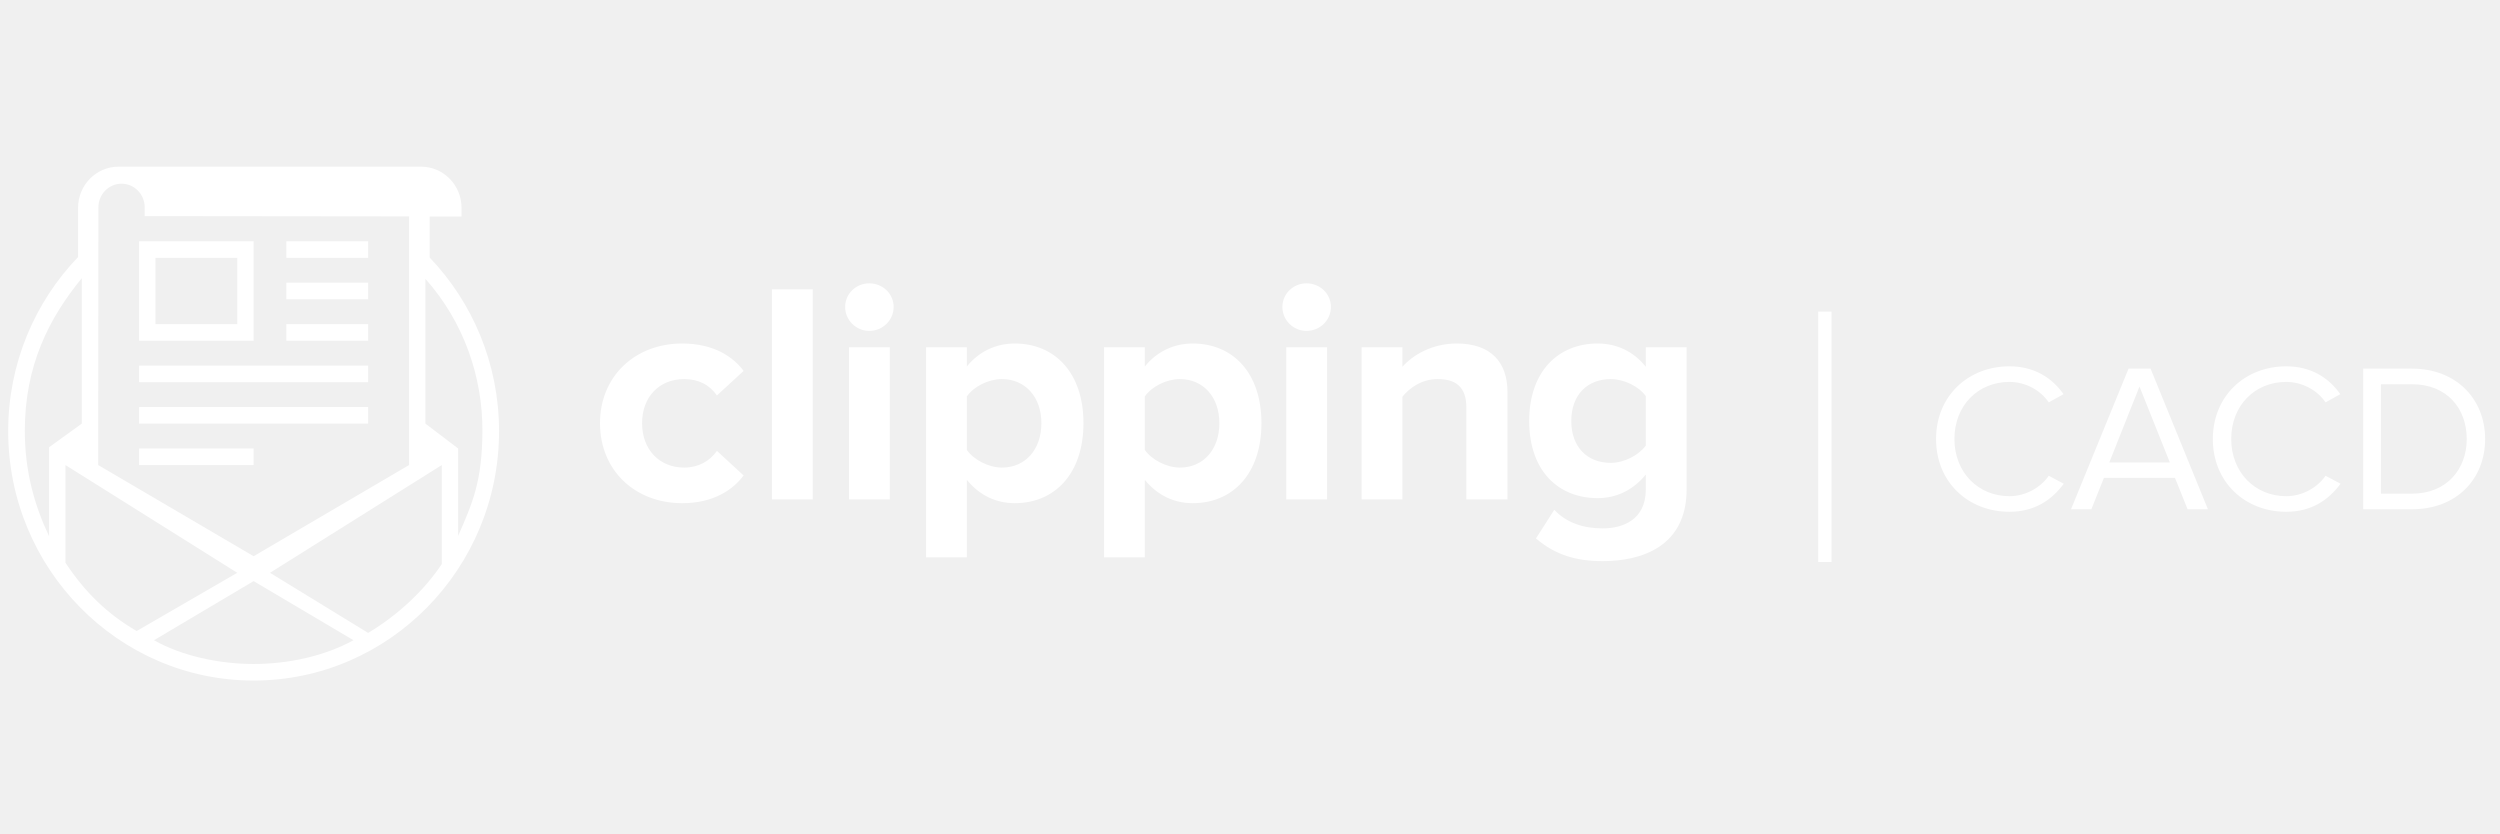
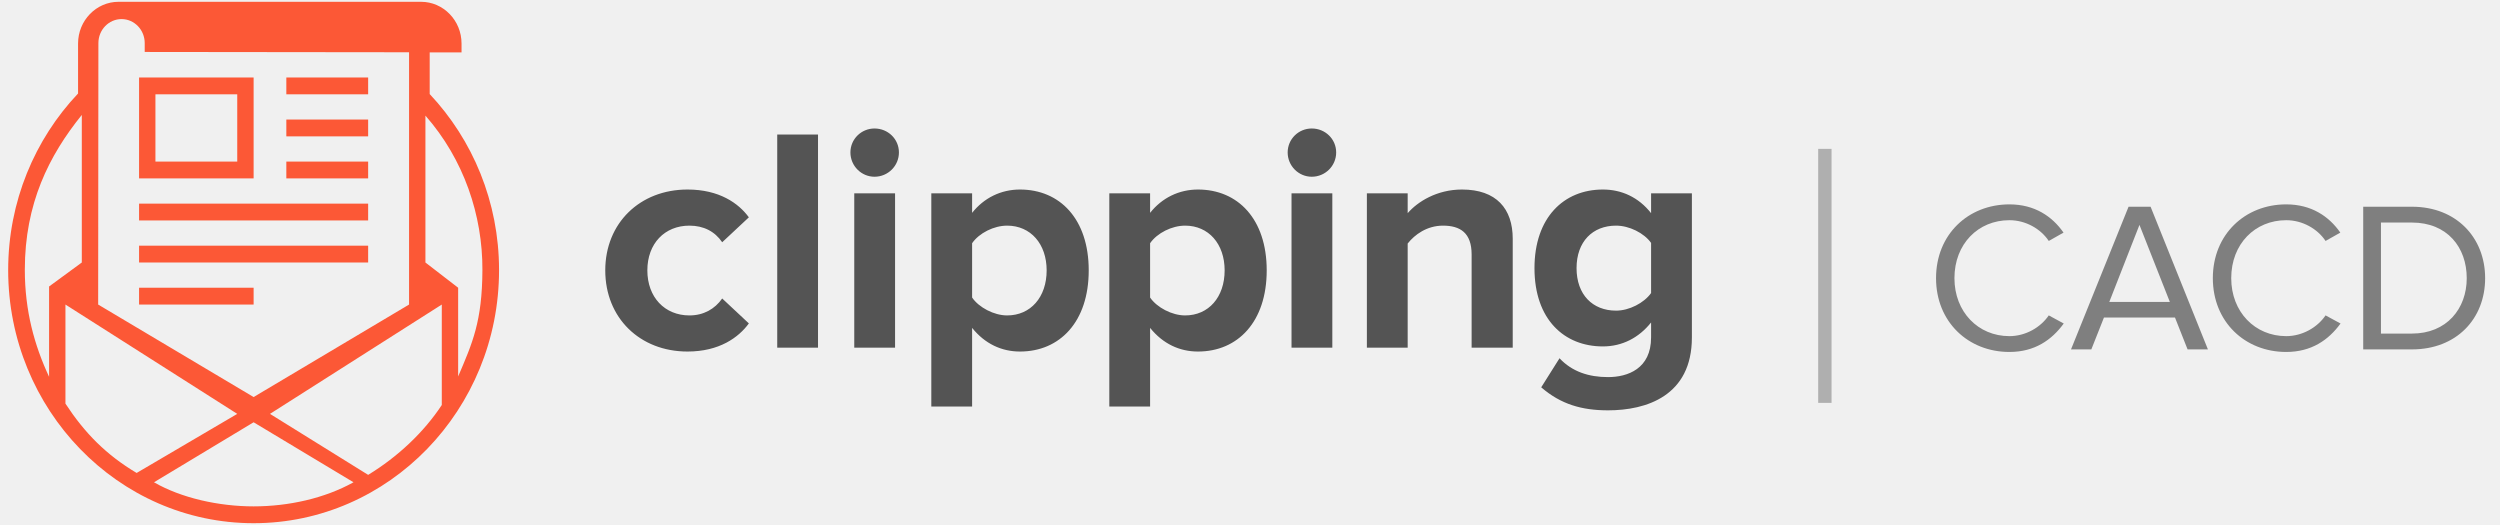
- <svg xmlns="http://www.w3.org/2000/svg" width="150" height="50" viewBox="0 0 150 50" fill="none">
-   <g clip-path="url(#clip0_105_1487)">
-     <path d="M120.565 30.707C122.079 30.707 123.106 29.999 123.825 29.025L122.926 28.544C122.438 29.253 121.54 29.771 120.565 29.771C118.691 29.771 117.266 28.342 117.266 26.343C117.266 24.319 118.691 22.915 120.565 22.915C121.54 22.915 122.438 23.421 122.926 24.142L123.812 23.649C123.132 22.688 122.079 21.979 120.565 21.979C118.101 21.979 116.163 23.75 116.163 26.343C116.163 28.936 118.101 30.707 120.565 30.707ZM125.48 30.556L126.237 28.671H130.498L131.256 30.556H132.475L129.035 22.118H127.713L124.261 30.556H125.48ZM130.19 27.747H126.558L128.368 23.194L130.19 27.747ZM137.172 30.707C138.687 30.707 139.713 29.999 140.432 29.025L139.534 28.544C139.046 29.253 138.148 29.771 137.172 29.771C135.298 29.771 133.874 28.342 133.874 26.343C133.874 24.319 135.298 22.915 137.172 22.915C138.148 22.915 139.046 23.421 139.534 24.142L140.419 23.649C139.739 22.688 138.687 21.979 137.172 21.979C134.708 21.979 132.77 23.75 132.77 26.343C132.77 28.936 134.708 30.707 137.172 30.707ZM144.719 30.556C147.388 30.556 149.108 28.747 149.108 26.343C149.108 23.953 147.388 22.118 144.719 22.118H141.792V30.556H144.719ZM144.719 29.62H142.858V23.055H144.719C146.836 23.055 148.004 24.522 148.004 26.343C148.004 28.152 146.798 29.62 144.719 29.62Z" fill="white" />
-     <path d="M109.893 18.697H109.091V33.718H109.893V18.697Z" fill="white" />
-     <path fill-rule="evenodd" clip-rule="evenodd" d="M40.934 30.191C38.082 30.191 36 28.206 36 25.391C36 22.594 38.082 20.61 40.934 20.61C42.843 20.61 43.999 21.422 44.616 22.254L43.016 23.728C42.573 23.085 41.898 22.745 41.05 22.745C39.566 22.745 38.525 23.803 38.525 25.391C38.525 26.978 39.566 28.055 41.05 28.055C41.898 28.055 42.573 27.677 43.016 27.054L44.616 28.528C43.999 29.359 42.843 30.191 40.934 30.191ZM48.765 29.964H46.317V17.359H48.765V29.964ZM52.154 19.854C51.364 19.854 50.709 19.211 50.709 18.417C50.709 17.624 51.364 17 52.154 17C52.964 17 53.619 17.624 53.619 18.417C53.619 19.211 52.964 19.854 52.154 19.854ZM53.388 29.964H50.94V20.836H53.388V29.964ZM60.883 30.191C59.784 30.191 58.782 29.737 58.011 28.792V33.441H55.563V20.836H58.011V21.989C58.724 21.101 59.746 20.61 60.883 20.61C63.273 20.61 65.008 22.348 65.008 25.391C65.008 28.433 63.273 30.191 60.883 30.191ZM60.112 28.055C61.519 28.055 62.483 26.978 62.483 25.391C62.483 23.822 61.519 22.745 60.112 22.745C59.322 22.745 58.435 23.18 58.011 23.784V26.997C58.416 27.583 59.322 28.055 60.112 28.055ZM71.562 30.191C70.464 30.191 69.461 29.737 68.69 28.792V33.441H66.242V20.836H68.69V21.989C69.403 21.101 70.425 20.61 71.562 20.61C73.952 20.61 75.687 22.348 75.687 25.391C75.687 28.433 73.952 30.191 71.562 30.191ZM70.791 28.055C72.198 28.055 73.162 26.978 73.162 25.391C73.162 23.822 72.198 22.745 70.791 22.745C70.001 22.745 69.114 23.18 68.69 23.784V26.997C69.095 27.583 70.001 28.055 70.791 28.055ZM78.39 19.854C77.599 19.854 76.944 19.211 76.944 18.417C76.944 17.624 77.599 17 78.39 17C79.199 17 79.855 17.624 79.855 18.417C79.855 19.211 79.199 19.854 78.39 19.854ZM79.623 29.964H77.175V20.836H79.623V29.964ZM90.448 29.964H87.981V24.446C87.981 23.18 87.306 22.745 86.265 22.745C85.301 22.745 84.569 23.274 84.145 23.803V29.964H81.697V20.836H84.145V22.008C84.742 21.328 85.899 20.61 87.402 20.61C89.465 20.61 90.448 21.743 90.448 23.52V29.964ZM96.166 33.668C94.586 33.668 93.333 33.309 92.157 32.307L93.256 30.588C94.007 31.381 95.01 31.703 96.166 31.703C97.342 31.703 98.749 31.211 98.749 29.359V28.471C98.017 29.378 97.014 29.888 95.858 29.888C93.545 29.888 91.752 28.301 91.752 25.258C91.752 22.273 93.506 20.61 95.858 20.61C96.976 20.61 97.997 21.063 98.749 22.008V20.836H101.197V29.359C101.197 32.818 98.46 33.668 96.166 33.668ZM96.648 27.772C97.438 27.772 98.325 27.318 98.749 26.732V23.765C98.325 23.18 97.438 22.745 96.648 22.745C95.241 22.745 94.277 23.69 94.277 25.258C94.277 26.827 95.241 27.772 96.648 27.772Z" fill="white" />
-     <path fill-rule="evenodd" clip-rule="evenodd" d="M8.345 25.417H22.089V24.422H8.345V25.417Z" fill="white" />
-     <path fill-rule="evenodd" clip-rule="evenodd" d="M8.345 22.93H22.089V21.936H8.345V22.93Z" fill="white" />
-     <path fill-rule="evenodd" clip-rule="evenodd" d="M17.18 15.47H22.089V14.476H17.18V15.47Z" fill="white" />
-     <path fill-rule="evenodd" clip-rule="evenodd" d="M17.18 17.957H22.089V16.962H17.18V17.957Z" fill="white" />
-     <path fill-rule="evenodd" clip-rule="evenodd" d="M17.18 20.444H22.089V19.449H17.18V20.444Z" fill="white" />
-     <path fill-rule="evenodd" clip-rule="evenodd" d="M8.345 27.903H15.217V26.909H8.345V27.903Z" fill="white" />
-     <path fill-rule="evenodd" clip-rule="evenodd" d="M15.217 14.476V20.444H8.345V14.476H15.217ZM14.235 15.47H9.327V19.449H14.235V15.47Z" fill="white" />
-     <path fill-rule="evenodd" clip-rule="evenodd" d="M25.525 25.417V16.731C27.833 19.32 28.96 22.624 28.945 25.872C28.93 28.902 28.349 30.179 27.489 32.156V26.909L25.525 25.417ZM26.507 33.844C25.43 35.456 23.873 36.903 22.089 37.975L16.199 34.368L26.507 27.903V33.844ZM15.217 34.866L21.21 38.413C19.486 39.36 17.317 39.839 15.217 39.839C13.117 39.839 10.864 39.339 9.24 38.413L15.217 34.866ZM3.927 27.903L14.235 34.368L8.198 37.863C6.38 36.795 5.091 35.516 3.927 33.763V27.903ZM4.908 25.417L2.945 26.835V26.846V32.176C2.058 30.305 1.489 28.263 1.489 25.846C1.489 21.936 2.935 19.097 4.908 16.69V25.417ZM5.904 12.44C5.904 11.658 6.527 11.022 7.294 11.022C8.059 11.022 8.682 11.658 8.682 12.44V12.966L24.544 12.984V27.903L15.217 33.374L5.89 27.903L5.904 12.44ZM25.782 12.993H27.692V12.467C27.692 11.107 26.603 10 25.264 10H7.112C5.773 10 4.684 11.107 4.684 12.467V15.423C2.091 18.121 0.491 21.808 0.491 25.869C0.491 34.12 7.097 40.833 15.217 40.833C23.337 40.833 29.943 34.12 29.943 25.869C29.943 21.824 28.356 18.151 25.782 15.455V12.993Z" fill="white" />
+ <svg xmlns="http://www.w3.org/2000/svg" width="200" height="42" viewBox="0 0 200 42" fill="none">
+   <g clip-path="url(#clip0_201_918)">
+     <path d="M160.753 28.157C162.772 28.157 164.141 27.199 165.099 25.881L163.902 25.231C163.251 26.189 162.053 26.891 160.753 26.891C158.255 26.891 156.355 24.957 156.355 22.253C156.355 19.515 158.255 17.616 160.753 17.616C162.053 17.616 163.251 18.3 163.902 19.276L165.082 18.609C164.175 17.308 162.772 16.35 160.753 16.35C157.467 16.35 154.883 18.745 154.883 22.253C154.883 25.762 157.467 28.157 160.753 28.157ZM167.307 27.952L168.317 25.402H173.998L175.007 27.952H176.633L172.047 16.538H170.285L165.681 27.952H167.307ZM173.587 24.153H168.744L171.157 17.992L173.587 24.153ZM182.896 28.157C184.916 28.157 186.285 27.199 187.243 25.881L186.045 25.231C185.395 26.189 184.197 26.891 182.896 26.891C180.398 26.891 178.498 24.957 178.498 22.253C178.498 19.515 180.398 17.616 182.896 17.616C184.197 17.616 185.395 18.3 186.045 19.276L187.226 18.609C186.319 17.308 184.916 16.35 182.896 16.35C179.611 16.35 177.027 18.745 177.027 22.253C177.027 25.762 179.611 28.157 182.896 28.157ZM192.958 27.952C196.518 27.952 198.811 25.505 198.811 22.253C198.811 19.019 196.518 16.538 192.958 16.538H189.057V27.952H192.958ZM192.958 26.686H190.477V17.804H192.958C195.782 17.804 197.339 19.789 197.339 22.253C197.339 24.701 195.73 26.686 192.958 26.686Z" fill="#7F7F7F" />
+     <path d="M146.524 11.909H145.455V32.23H146.524V11.909Z" fill="#AFAFAF" />
+     <path fill-rule="evenodd" clip-rule="evenodd" d="M55.001 28.123C51.197 28.123 48.421 25.439 48.421 21.63C48.421 17.846 51.197 15.162 55.001 15.162C57.545 15.162 59.087 16.261 59.909 17.386L57.776 19.38C57.185 18.511 56.285 18.051 55.155 18.051C53.176 18.051 51.788 19.482 51.788 21.63C51.788 23.777 53.176 25.234 55.155 25.234C56.285 25.234 57.185 24.723 57.776 23.879L59.909 25.873C59.087 26.998 57.545 28.123 55.001 28.123ZM65.441 27.816H62.178V10.764H65.441V27.816ZM69.961 14.139C68.907 14.139 68.033 13.27 68.033 12.196C68.033 11.123 68.907 10.279 69.961 10.279C71.04 10.279 71.914 11.123 71.914 12.196C71.914 13.27 71.04 14.139 69.961 14.139ZM71.605 27.816H68.341V15.469H71.605V27.816ZM81.599 28.123C80.134 28.123 78.797 27.51 77.769 26.231V32.52H74.505V15.469H77.769V17.028C78.72 15.826 80.082 15.162 81.599 15.162C84.785 15.162 87.098 17.514 87.098 21.63C87.098 25.746 84.785 28.123 81.599 28.123ZM80.571 25.234C82.447 25.234 83.732 23.777 83.732 21.63C83.732 19.508 82.447 18.051 80.571 18.051C79.517 18.051 78.335 18.639 77.769 19.457V23.803C78.309 24.595 79.517 25.234 80.571 25.234ZM95.838 28.123C94.373 28.123 93.036 27.51 92.008 26.231V32.52H88.745V15.469H92.008V17.028C92.959 15.826 94.321 15.162 95.838 15.162C99.024 15.162 101.337 17.514 101.337 21.63C101.337 25.746 99.024 28.123 95.838 28.123ZM94.81 25.234C96.686 25.234 97.971 23.777 97.971 21.63C97.971 19.508 96.686 18.051 94.81 18.051C93.756 18.051 92.574 18.639 92.008 19.457V23.803C92.548 24.595 93.756 25.234 94.81 25.234ZM104.941 14.139C103.887 14.139 103.013 13.27 103.013 12.196C103.013 11.123 103.887 10.279 104.941 10.279C106.02 10.279 106.894 11.123 106.894 12.196C106.894 13.27 106.02 14.139 104.941 14.139ZM106.586 27.816H103.322V15.469H106.586V27.816ZM121.018 27.816H117.729V20.351C117.729 18.639 116.829 18.051 115.441 18.051C114.156 18.051 113.18 18.766 112.614 19.482V27.816H109.35V15.469H112.614V17.053C113.411 16.133 114.953 15.162 116.958 15.162C119.707 15.162 121.018 16.696 121.018 19.099V27.816ZM128.643 32.827C126.536 32.827 124.865 32.341 123.297 30.986L124.762 28.66C125.765 29.734 127.101 30.168 128.643 30.168C130.211 30.168 132.087 29.504 132.087 26.998V25.797C131.11 27.024 129.774 27.714 128.232 27.714C125.148 27.714 122.758 25.567 122.758 21.451C122.758 17.411 125.096 15.162 128.232 15.162C129.722 15.162 131.084 15.775 132.087 17.053V15.469H135.351V26.998C135.351 31.677 131.701 32.827 128.643 32.827ZM129.285 24.851C130.339 24.851 131.521 24.237 132.087 23.445V19.431C131.521 18.639 130.339 18.051 129.285 18.051C127.409 18.051 126.124 19.329 126.124 21.451C126.124 23.573 127.409 24.851 129.285 24.851Z" fill="#545454" />
+     <path fill-rule="evenodd" clip-rule="evenodd" d="M11.126 21H29.452V19.654H11.126V21Z" fill="#FC5836" />
+     <path fill-rule="evenodd" clip-rule="evenodd" d="M11.126 17.636H29.452V16.291H11.126V17.636Z" fill="#FC5836" />
+     <path fill-rule="evenodd" clip-rule="evenodd" d="M22.907 7.545H29.452V6.199H22.907V7.545Z" fill="#FC5836" />
+     <path fill-rule="evenodd" clip-rule="evenodd" d="M22.907 10.909H29.452V9.563H22.907V10.909Z" fill="#FC5836" />
+     <path fill-rule="evenodd" clip-rule="evenodd" d="M22.907 14.272H29.452V12.927H22.907V14.272Z" fill="#FC5836" />
+     <path fill-rule="evenodd" clip-rule="evenodd" d="M11.126 24.364H20.289V23.018H11.126V24.364Z" fill="#FC5836" />
+     <path fill-rule="evenodd" clip-rule="evenodd" d="M20.289 6.199V14.272H11.126V6.199H20.289ZM18.98 7.545H12.435V12.927H18.98V7.545Z" fill="#FC5836" />
+     <path fill-rule="evenodd" clip-rule="evenodd" d="M34.034 21V9.25C37.111 12.752 38.614 17.222 38.593 21.615C38.574 25.715 37.798 27.442 36.652 30.117V23.018L34.034 21ZM35.343 32.401C33.907 34.581 31.831 36.539 29.452 37.989L21.598 33.11L35.343 24.364V32.401ZM20.289 33.782L28.28 38.582C25.982 39.863 23.089 40.51 20.289 40.51C17.49 40.51 14.485 39.834 12.32 38.582L20.289 33.782ZM5.236 24.364L18.98 33.11L10.931 37.837C8.507 36.392 6.788 34.662 5.236 32.29V24.364ZM6.544 21L3.927 22.919V22.934V30.144C2.744 27.613 1.986 24.851 1.986 21.58C1.986 16.291 3.913 12.451 6.544 9.195V21ZM7.872 3.445C7.872 2.387 8.703 1.527 9.725 1.527C10.746 1.527 11.577 2.387 11.577 3.445V4.157L32.725 4.181V24.364L20.289 31.764L7.853 24.364L7.872 3.445ZM34.375 4.194H36.923V3.482C36.923 1.642 35.471 0.144 33.685 0.144H9.483C7.697 0.144 6.245 1.642 6.245 3.482V7.48C2.788 11.131 0.654 16.119 0.654 21.611C0.654 32.774 9.463 41.856 20.29 41.856C31.116 41.856 39.924 32.774 39.924 21.611C39.924 16.14 37.807 11.171 34.375 7.524V4.194Z" fill="#FC5836" />
  </g>
  <defs>
-     <clipPath id="clip0_105_1487">
-       <rect width="150" height="30.833" fill="white" transform="translate(0 10)" />
+     <clipPath id="clip0_201_918">
+       <rect width="200" height="41.711" fill="white" transform="translate(0 0.144409)" />
    </clipPath>
  </defs>
</svg>
